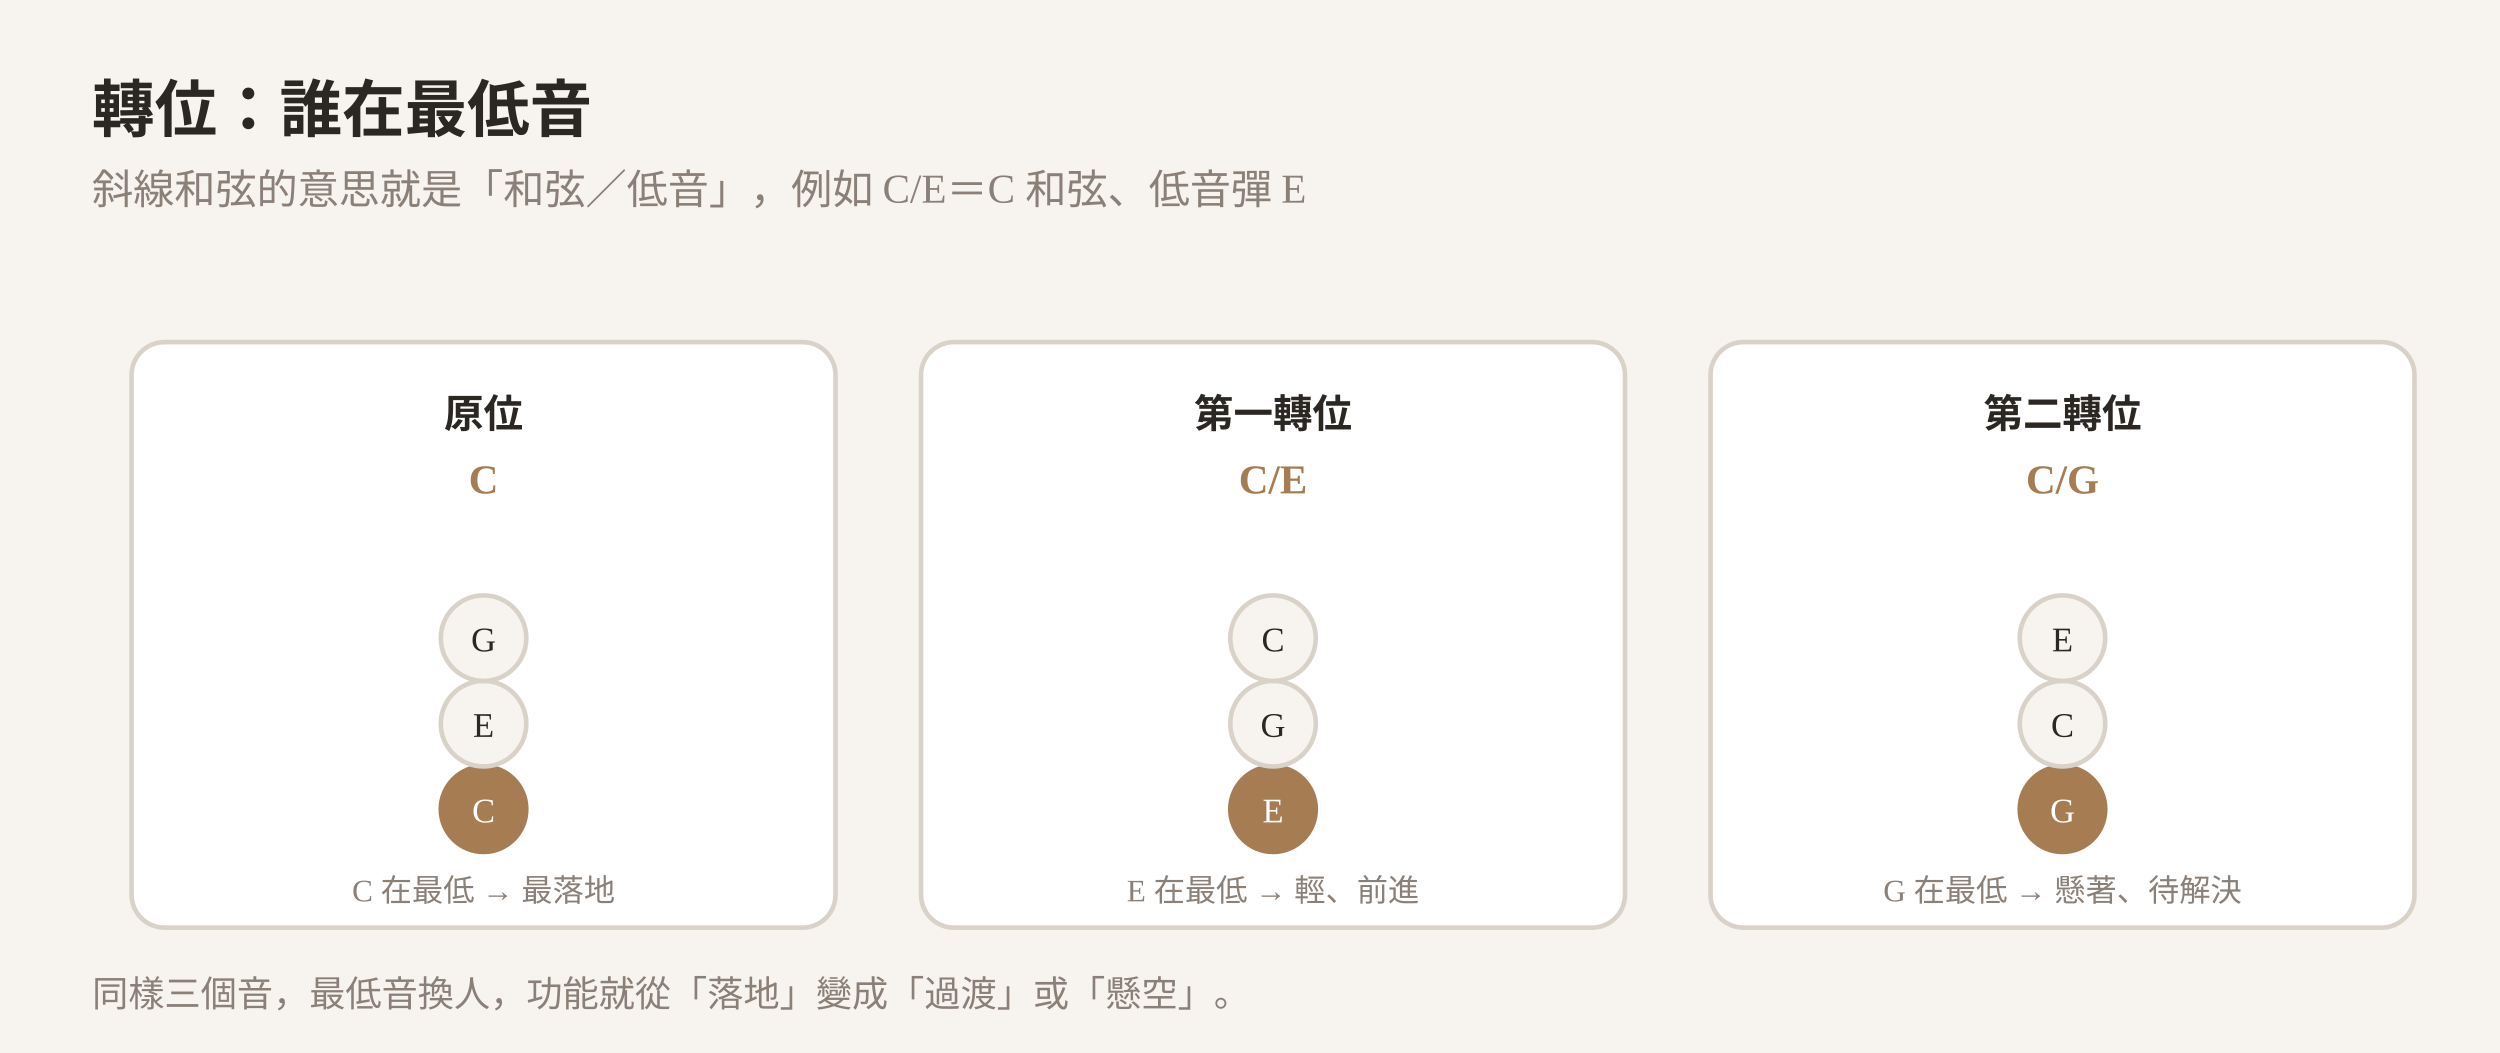
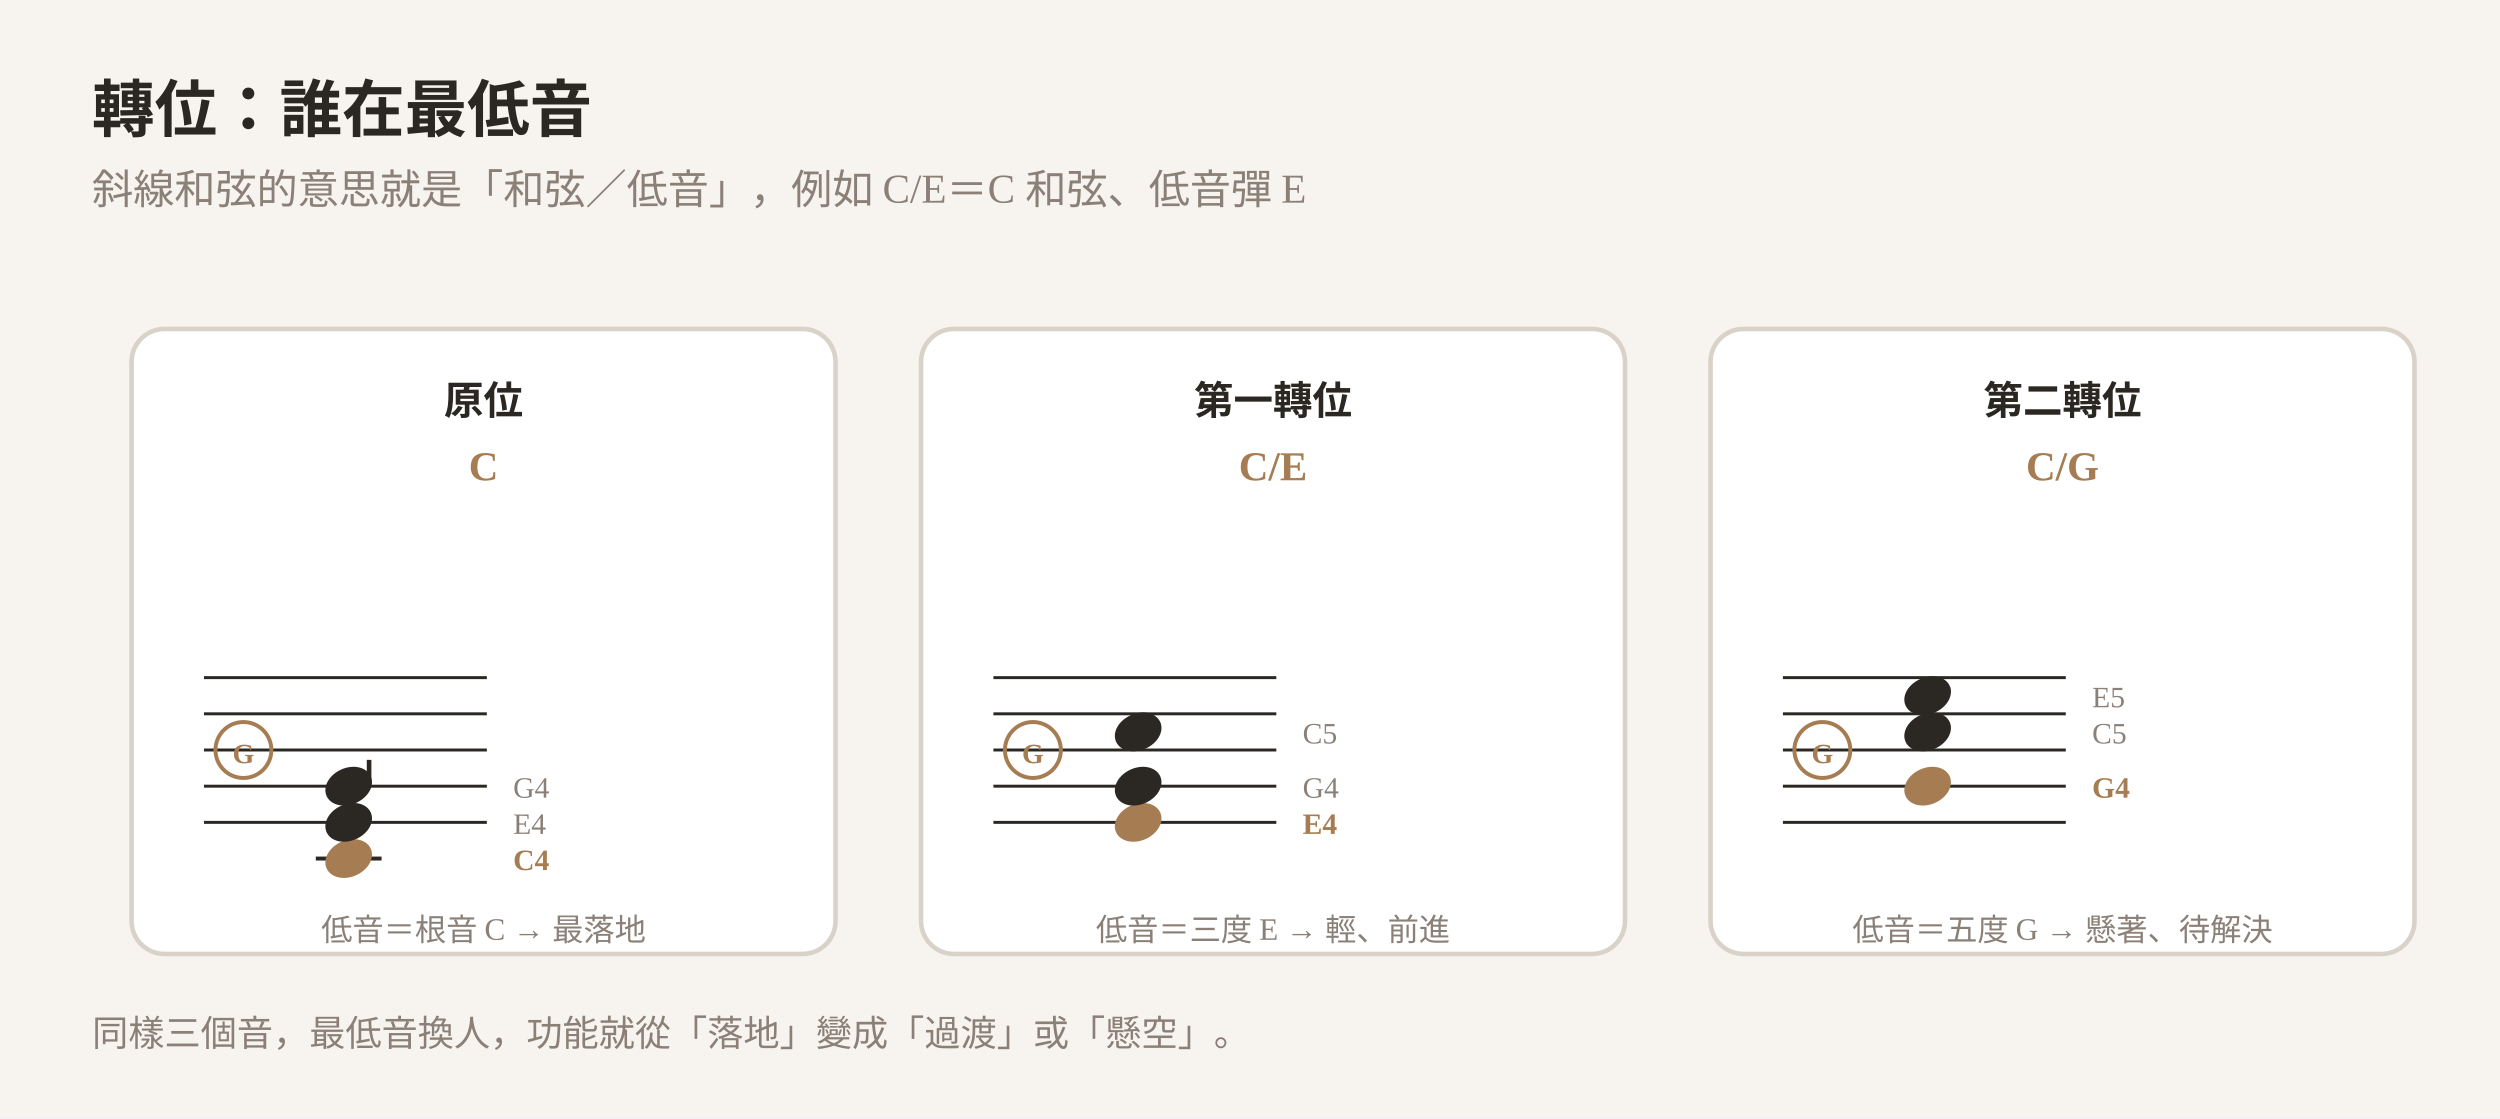
- <svg xmlns="http://www.w3.org/2000/svg" viewBox="0 0 760 320" width="100%" role="img" aria-label="轉位：誰在最低音">
-   <rect width="760" height="320" fill="#f7f3ee" />
+ <svg xmlns="http://www.w3.org/2000/svg" viewBox="0 0 760 340" width="100%" role="img" aria-label="轉位：誰在最低音">
+   <rect width="760" height="340" fill="#f7f3ee" />
  <text x="28.0" y="40.0" font-size="19" text-anchor="start" fill="#2b2722" font-weight="700">轉位：誰在最低音</text>
  <text x="28.0" y="62.0" font-size="12.5" text-anchor="start" fill="#8a8078" font-weight="400">斜線和弦的意思就是「和弦／低音」，例如 C/E＝C 和弦、低音彈 E</text>
-   <rect x="40.0" y="104.0" width="214.0" height="178.0" rx="10" fill="#fff" stroke="#d9d2c9" stroke-width="1.4" />
-   <text x="147.0" y="130.0" font-size="12" text-anchor="middle" fill="#2b2722" font-weight="700">原位</text>
-   <text x="147.0" y="150.0" font-size="12.5" text-anchor="middle" fill="#A67C52" font-weight="700">C</text>
-   <circle cx="147.0" cy="246.0" r="13.0" fill="#A67C52" stroke="#A67C52" stroke-width="1.4" />
-   <text x="147.0" y="250.0" font-size="10.5" text-anchor="middle" fill="#fff" font-weight="400">C</text>
-   <circle cx="147.0" cy="220.0" r="13.0" fill="#f7f3ee" stroke="#d9d2c9" stroke-width="1.4" />
-   <text x="147.0" y="224.0" font-size="10.5" text-anchor="middle" fill="#2b2722" font-weight="400">E</text>
-   <circle cx="147.0" cy="194.0" r="13.0" fill="#f7f3ee" stroke="#d9d2c9" stroke-width="1.4" />
-   <text x="147.0" y="198.0" font-size="10.5" text-anchor="middle" fill="#2b2722" font-weight="400">G</text>
-   <text x="147.0" y="274.0" font-size="9.5" text-anchor="middle" fill="#8a8078" font-weight="400">C 在最低 → 最落地</text>
-   <rect x="280.0" y="104.0" width="214.0" height="178.0" rx="10" fill="#fff" stroke="#d9d2c9" stroke-width="1.4" />
-   <text x="387.0" y="130.0" font-size="12" text-anchor="middle" fill="#2b2722" font-weight="700">第一轉位</text>
-   <text x="387.0" y="150.0" font-size="12.5" text-anchor="middle" fill="#A67C52" font-weight="700">C/E</text>
-   <circle cx="387.0" cy="246.0" r="13.0" fill="#A67C52" stroke="#A67C52" stroke-width="1.4" />
-   <text x="387.0" y="250.0" font-size="10.5" text-anchor="middle" fill="#fff" font-weight="400">E</text>
-   <circle cx="387.0" cy="220.0" r="13.0" fill="#f7f3ee" stroke="#d9d2c9" stroke-width="1.4" />
-   <text x="387.0" y="224.0" font-size="10.5" text-anchor="middle" fill="#2b2722" font-weight="400">G</text>
-   <circle cx="387.0" cy="194.0" r="13.0" fill="#f7f3ee" stroke="#d9d2c9" stroke-width="1.4" />
-   <text x="387.0" y="198.0" font-size="10.5" text-anchor="middle" fill="#2b2722" font-weight="400">C</text>
-   <text x="387.0" y="274.0" font-size="9.5" text-anchor="middle" fill="#8a8078" font-weight="400">E 在最低 → 輕、前進</text>
-   <rect x="520.0" y="104.0" width="214.0" height="178.0" rx="10" fill="#fff" stroke="#d9d2c9" stroke-width="1.4" />
-   <text x="627.0" y="130.0" font-size="12" text-anchor="middle" fill="#2b2722" font-weight="700">第二轉位</text>
-   <text x="627.0" y="150.0" font-size="12.5" text-anchor="middle" fill="#A67C52" font-weight="700">C/G</text>
-   <circle cx="627.0" cy="246.0" r="13.0" fill="#A67C52" stroke="#A67C52" stroke-width="1.4" />
-   <text x="627.0" y="250.0" font-size="10.5" text-anchor="middle" fill="#fff" font-weight="400">G</text>
-   <circle cx="627.0" cy="220.0" r="13.0" fill="#f7f3ee" stroke="#d9d2c9" stroke-width="1.4" />
-   <text x="627.0" y="224.0" font-size="10.5" text-anchor="middle" fill="#2b2722" font-weight="400">C</text>
-   <circle cx="627.0" cy="194.0" r="13.0" fill="#f7f3ee" stroke="#d9d2c9" stroke-width="1.4" />
-   <text x="627.0" y="198.0" font-size="10.5" text-anchor="middle" fill="#2b2722" font-weight="400">E</text>
-   <text x="627.0" y="274.0" font-size="9.5" text-anchor="middle" fill="#8a8078" font-weight="400">G 在最低 → 懸著、待解決</text>
-   <text x="28.0" y="306.0" font-size="11" text-anchor="start" fill="#8a8078" font-weight="400">同樣三個音，最低音換人，功能就從「落地」變成「過渡」或「懸空」。</text>
+   <rect x="40.0" y="100.0" width="214.0" height="190.0" rx="10" fill="#fff" stroke="#d9d2c9" stroke-width="1.4" />
+   <text x="147.0" y="126.0" font-size="12" text-anchor="middle" fill="#2b2722" font-weight="700">原位</text>
+   <text x="147.0" y="146.0" font-size="12.5" text-anchor="middle" fill="#A67C52" font-weight="700">C</text>
+   <line x1="62.0" y1="250.0" x2="148.0" y2="250.0" stroke="#2b2722" stroke-width="0.9" />
+   <line x1="62.0" y1="239.0" x2="148.0" y2="239.0" stroke="#2b2722" stroke-width="0.9" />
+   <line x1="62.0" y1="228.0" x2="148.0" y2="228.0" stroke="#2b2722" stroke-width="0.9" />
+   <line x1="62.0" y1="217.0" x2="148.0" y2="217.0" stroke="#2b2722" stroke-width="0.9" />
+   <line x1="62.0" y1="206.0" x2="148.0" y2="206.0" stroke="#2b2722" stroke-width="0.9" />
+   <circle cx="74.0" cy="228.0" r="8.5" fill="none" stroke="#A67C52" stroke-width="1.2" />
+   <text x="74.0" y="232.0" font-size="8.5" text-anchor="middle" fill="#A67C52" font-weight="700">G</text>
+   <line x1="96.0" y1="261.0" x2="116.0" y2="261.0" stroke="#2b2722" stroke-width="1.2" />
+   <ellipse cx="106.0" cy="261.0" rx="6.6" ry="4.8" fill="#A67C52" stroke="#A67C52" stroke-width="1.5" transform="rotate(-24 106.0 261.0)" />
+   <ellipse cx="106.0" cy="250.0" rx="6.6" ry="4.8" fill="#2b2722" stroke="#2b2722" stroke-width="1.5" transform="rotate(-24 106.0 250.0)" />
+   <ellipse cx="106.0" cy="239.0" rx="6.6" ry="4.8" fill="#2b2722" stroke="#2b2722" stroke-width="1.5" transform="rotate(-24 106.0 239.0)" />
+   <line x1="112.2" y1="238.0" x2="112.2" y2="231.0" stroke="#2b2722" stroke-width="1.4" />
+   <text x="156.0" y="264.5" font-size="9" text-anchor="start" fill="#A67C52" font-weight="700">C4</text>
+   <text x="156.0" y="253.5" font-size="9" text-anchor="start" fill="#8a8078" font-weight="400">E4</text>
+   <text x="156.0" y="242.5" font-size="9" text-anchor="start" fill="#8a8078" font-weight="400">G4</text>
+   <text x="147.0" y="286.0" font-size="9.5" text-anchor="middle" fill="#8a8078" font-weight="400">低音＝根音 C → 最落地</text>
+   <rect x="280.0" y="100.0" width="214.0" height="190.0" rx="10" fill="#fff" stroke="#d9d2c9" stroke-width="1.4" />
+   <text x="387.0" y="126.0" font-size="12" text-anchor="middle" fill="#2b2722" font-weight="700">第一轉位</text>
+   <text x="387.0" y="146.0" font-size="12.5" text-anchor="middle" fill="#A67C52" font-weight="700">C/E</text>
+   <line x1="302.0" y1="250.0" x2="388.0" y2="250.0" stroke="#2b2722" stroke-width="0.9" />
+   <line x1="302.0" y1="239.0" x2="388.0" y2="239.0" stroke="#2b2722" stroke-width="0.9" />
+   <line x1="302.0" y1="228.0" x2="388.0" y2="228.0" stroke="#2b2722" stroke-width="0.9" />
+   <line x1="302.0" y1="217.0" x2="388.0" y2="217.0" stroke="#2b2722" stroke-width="0.9" />
+   <line x1="302.0" y1="206.0" x2="388.0" y2="206.0" stroke="#2b2722" stroke-width="0.9" />
+   <circle cx="314.0" cy="228.0" r="8.5" fill="none" stroke="#A67C52" stroke-width="1.2" />
+   <text x="314.0" y="232.0" font-size="8.5" text-anchor="middle" fill="#A67C52" font-weight="700">G</text>
+   <ellipse cx="346.0" cy="250.0" rx="6.6" ry="4.8" fill="#A67C52" stroke="#A67C52" stroke-width="1.5" transform="rotate(-24 346.0 250.0)" />
+   <ellipse cx="346.0" cy="239.0" rx="6.6" ry="4.8" fill="#2b2722" stroke="#2b2722" stroke-width="1.5" transform="rotate(-24 346.0 239.0)" />
+   <ellipse cx="346.0" cy="222.5" rx="6.6" ry="4.8" fill="#2b2722" stroke="#2b2722" stroke-width="1.5" transform="rotate(-24 346.0 222.5)" />
+   <line x1="352.2" y1="221.5" x2="352.2" y2="220.0" stroke="#2b2722" stroke-width="1.4" />
+   <text x="396.0" y="253.5" font-size="9" text-anchor="start" fill="#A67C52" font-weight="700">E4</text>
+   <text x="396.0" y="242.5" font-size="9" text-anchor="start" fill="#8a8078" font-weight="400">G4</text>
+   <text x="396.0" y="226.0" font-size="9" text-anchor="start" fill="#8a8078" font-weight="400">C5</text>
+   <text x="387.0" y="286.0" font-size="9.5" text-anchor="middle" fill="#8a8078" font-weight="400">低音＝三度 E → 輕、前進</text>
+   <rect x="520.0" y="100.0" width="214.0" height="190.0" rx="10" fill="#fff" stroke="#d9d2c9" stroke-width="1.4" />
+   <text x="627.0" y="126.0" font-size="12" text-anchor="middle" fill="#2b2722" font-weight="700">第二轉位</text>
+   <text x="627.0" y="146.0" font-size="12.5" text-anchor="middle" fill="#A67C52" font-weight="700">C/G</text>
+   <line x1="542.0" y1="250.0" x2="628.0" y2="250.0" stroke="#2b2722" stroke-width="0.9" />
+   <line x1="542.0" y1="239.0" x2="628.0" y2="239.0" stroke="#2b2722" stroke-width="0.9" />
+   <line x1="542.0" y1="228.0" x2="628.0" y2="228.0" stroke="#2b2722" stroke-width="0.9" />
+   <line x1="542.0" y1="217.0" x2="628.0" y2="217.0" stroke="#2b2722" stroke-width="0.9" />
+   <line x1="542.0" y1="206.0" x2="628.0" y2="206.0" stroke="#2b2722" stroke-width="0.9" />
+   <circle cx="554.0" cy="228.0" r="8.5" fill="none" stroke="#A67C52" stroke-width="1.2" />
+   <text x="554.0" y="232.0" font-size="8.5" text-anchor="middle" fill="#A67C52" font-weight="700">G</text>
+   <ellipse cx="586.0" cy="239.0" rx="6.6" ry="4.8" fill="#A67C52" stroke="#A67C52" stroke-width="1.5" transform="rotate(-24 586.0 239.0)" />
+   <ellipse cx="586.0" cy="222.5" rx="6.6" ry="4.8" fill="#2b2722" stroke="#2b2722" stroke-width="1.5" transform="rotate(-24 586.0 222.5)" />
+   <ellipse cx="586.0" cy="211.5" rx="6.6" ry="4.8" fill="#2b2722" stroke="#2b2722" stroke-width="1.5" transform="rotate(-24 586.0 211.5)" />
+   <line x1="592.2" y1="210.5" x2="592.2" y2="209.0" stroke="#2b2722" stroke-width="1.4" />
+   <text x="636.0" y="242.5" font-size="9" text-anchor="start" fill="#A67C52" font-weight="700">G4</text>
+   <text x="636.0" y="226.0" font-size="9" text-anchor="start" fill="#8a8078" font-weight="400">C5</text>
+   <text x="636.0" y="215.0" font-size="9" text-anchor="start" fill="#8a8078" font-weight="400">E5</text>
+   <text x="627.0" y="286.0" font-size="9.5" text-anchor="middle" fill="#8a8078" font-weight="400">低音＝五度 G → 懸著、待解決</text>
+   <text x="28.0" y="318.0" font-size="11" text-anchor="start" fill="#8a8078" font-weight="400">同樣三個音，最低音換人，功能就從「落地」變成「過渡」或「懸空」。</text>
</svg>
